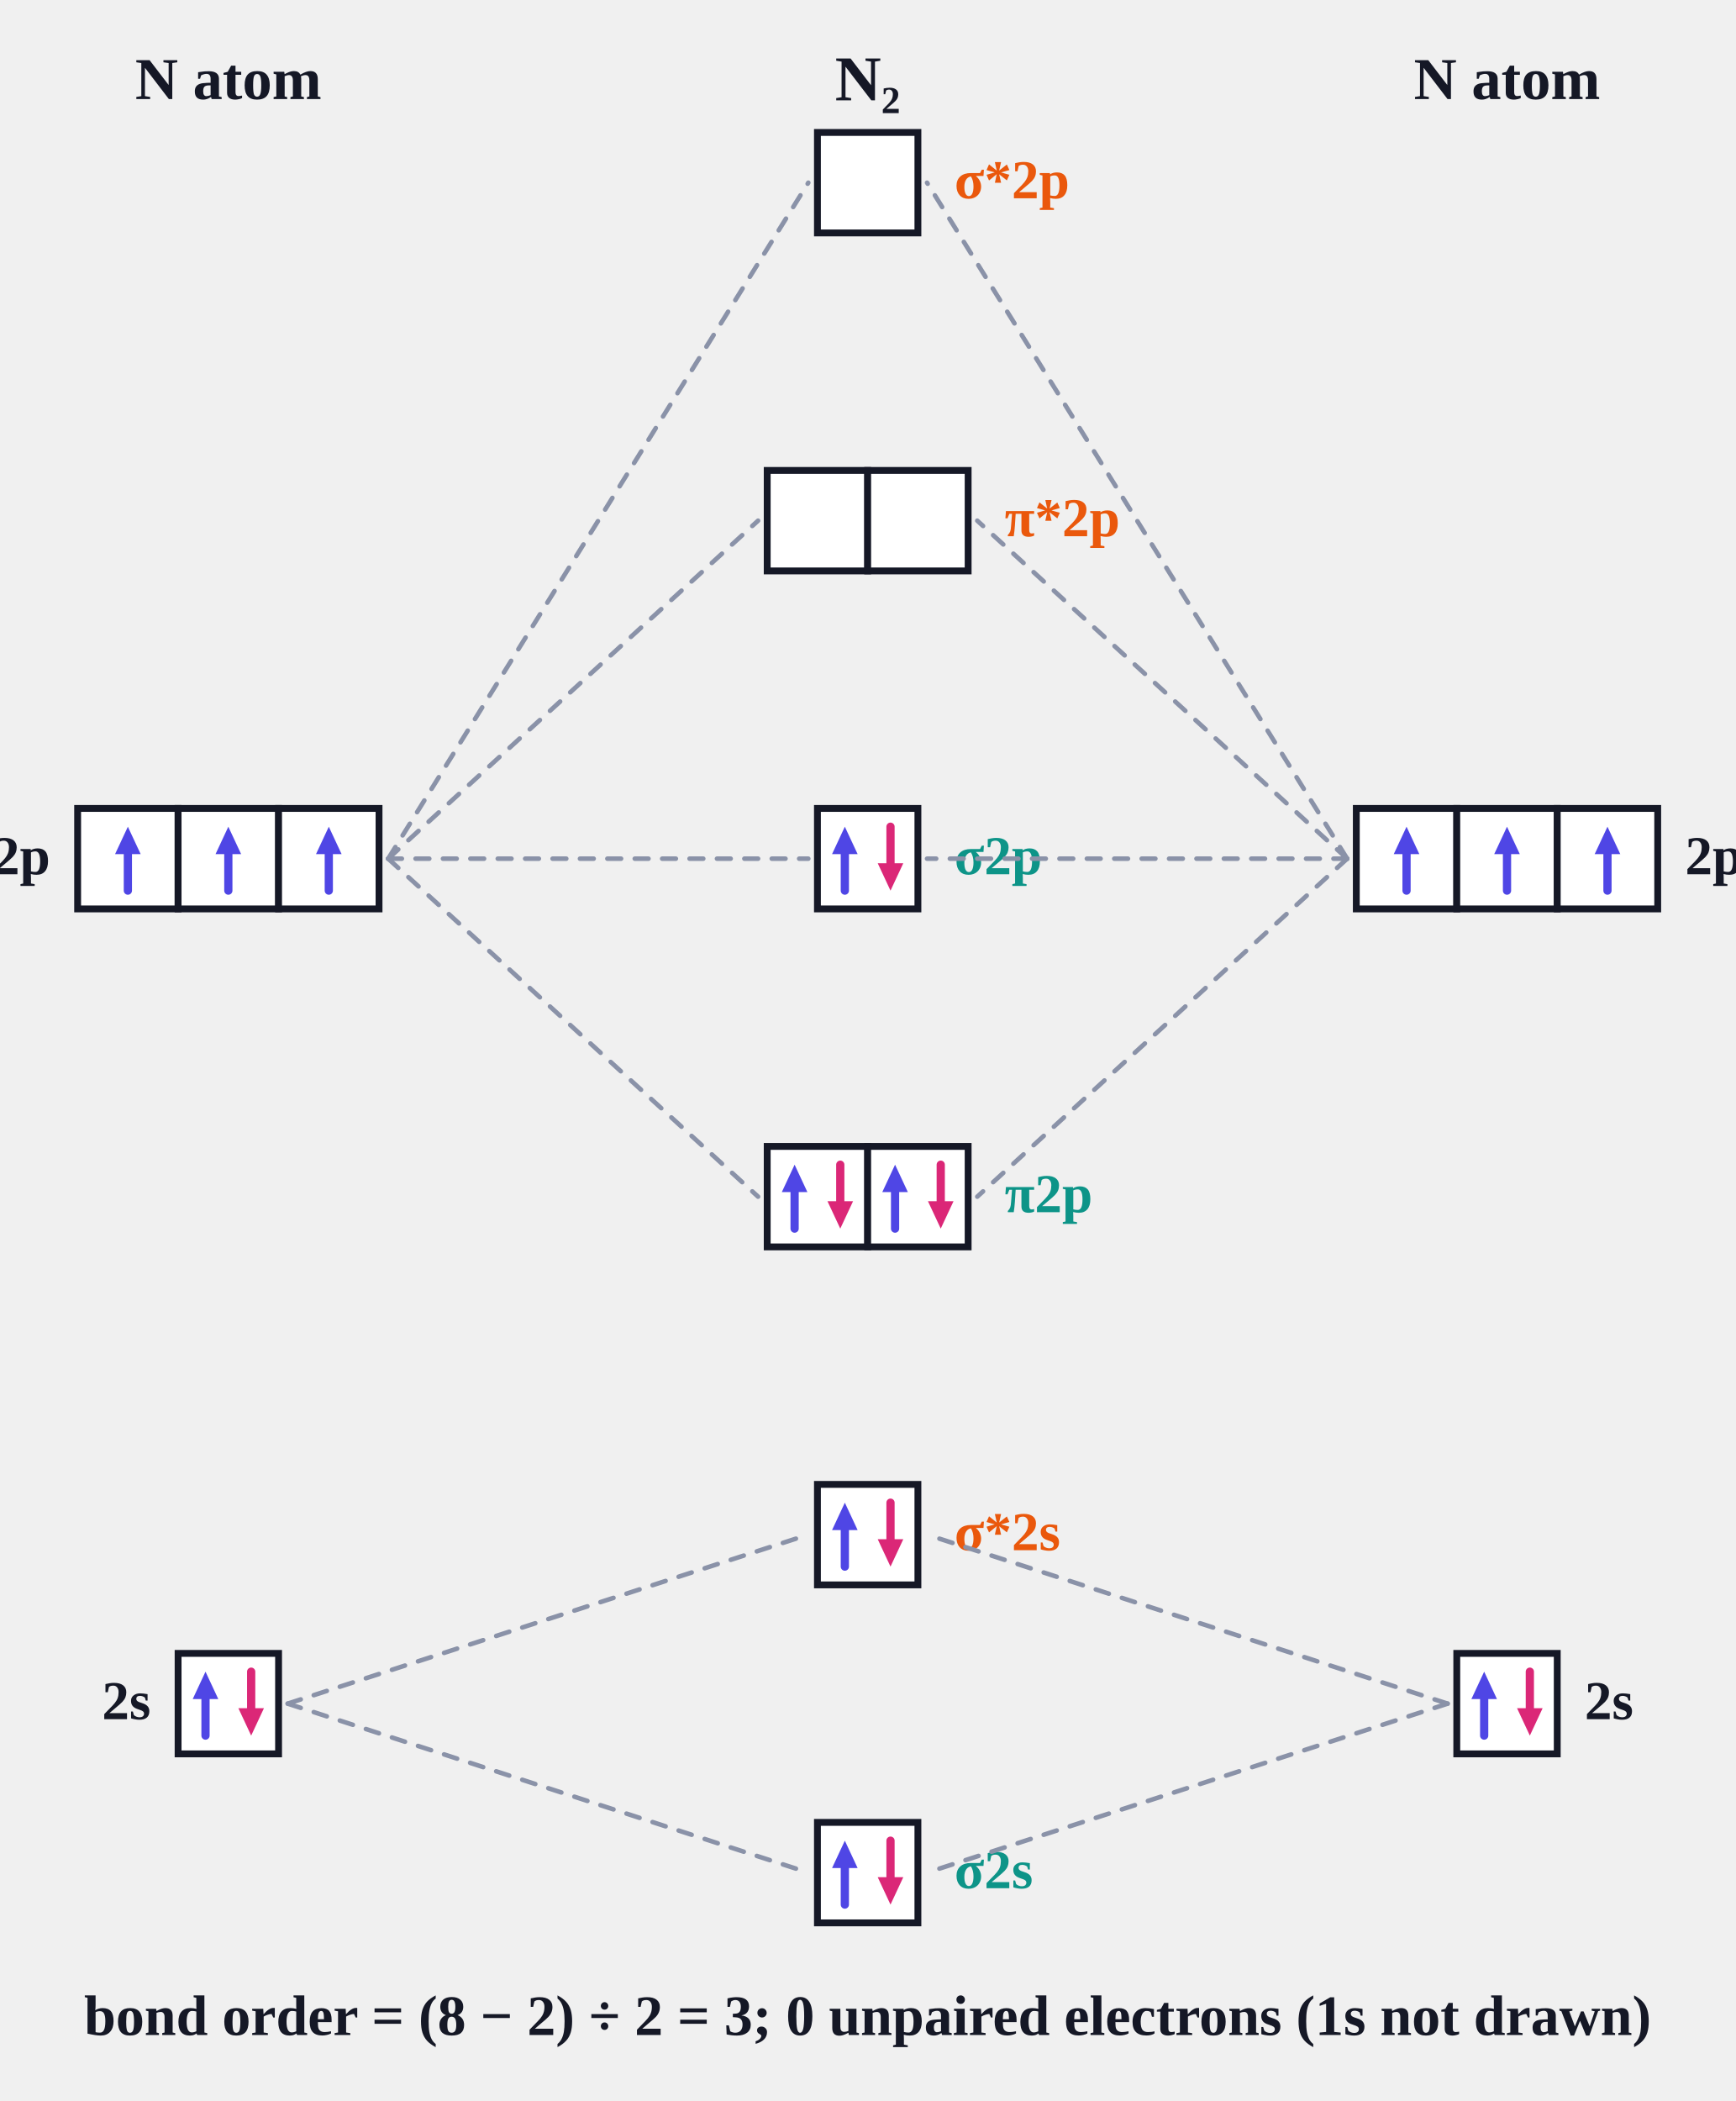
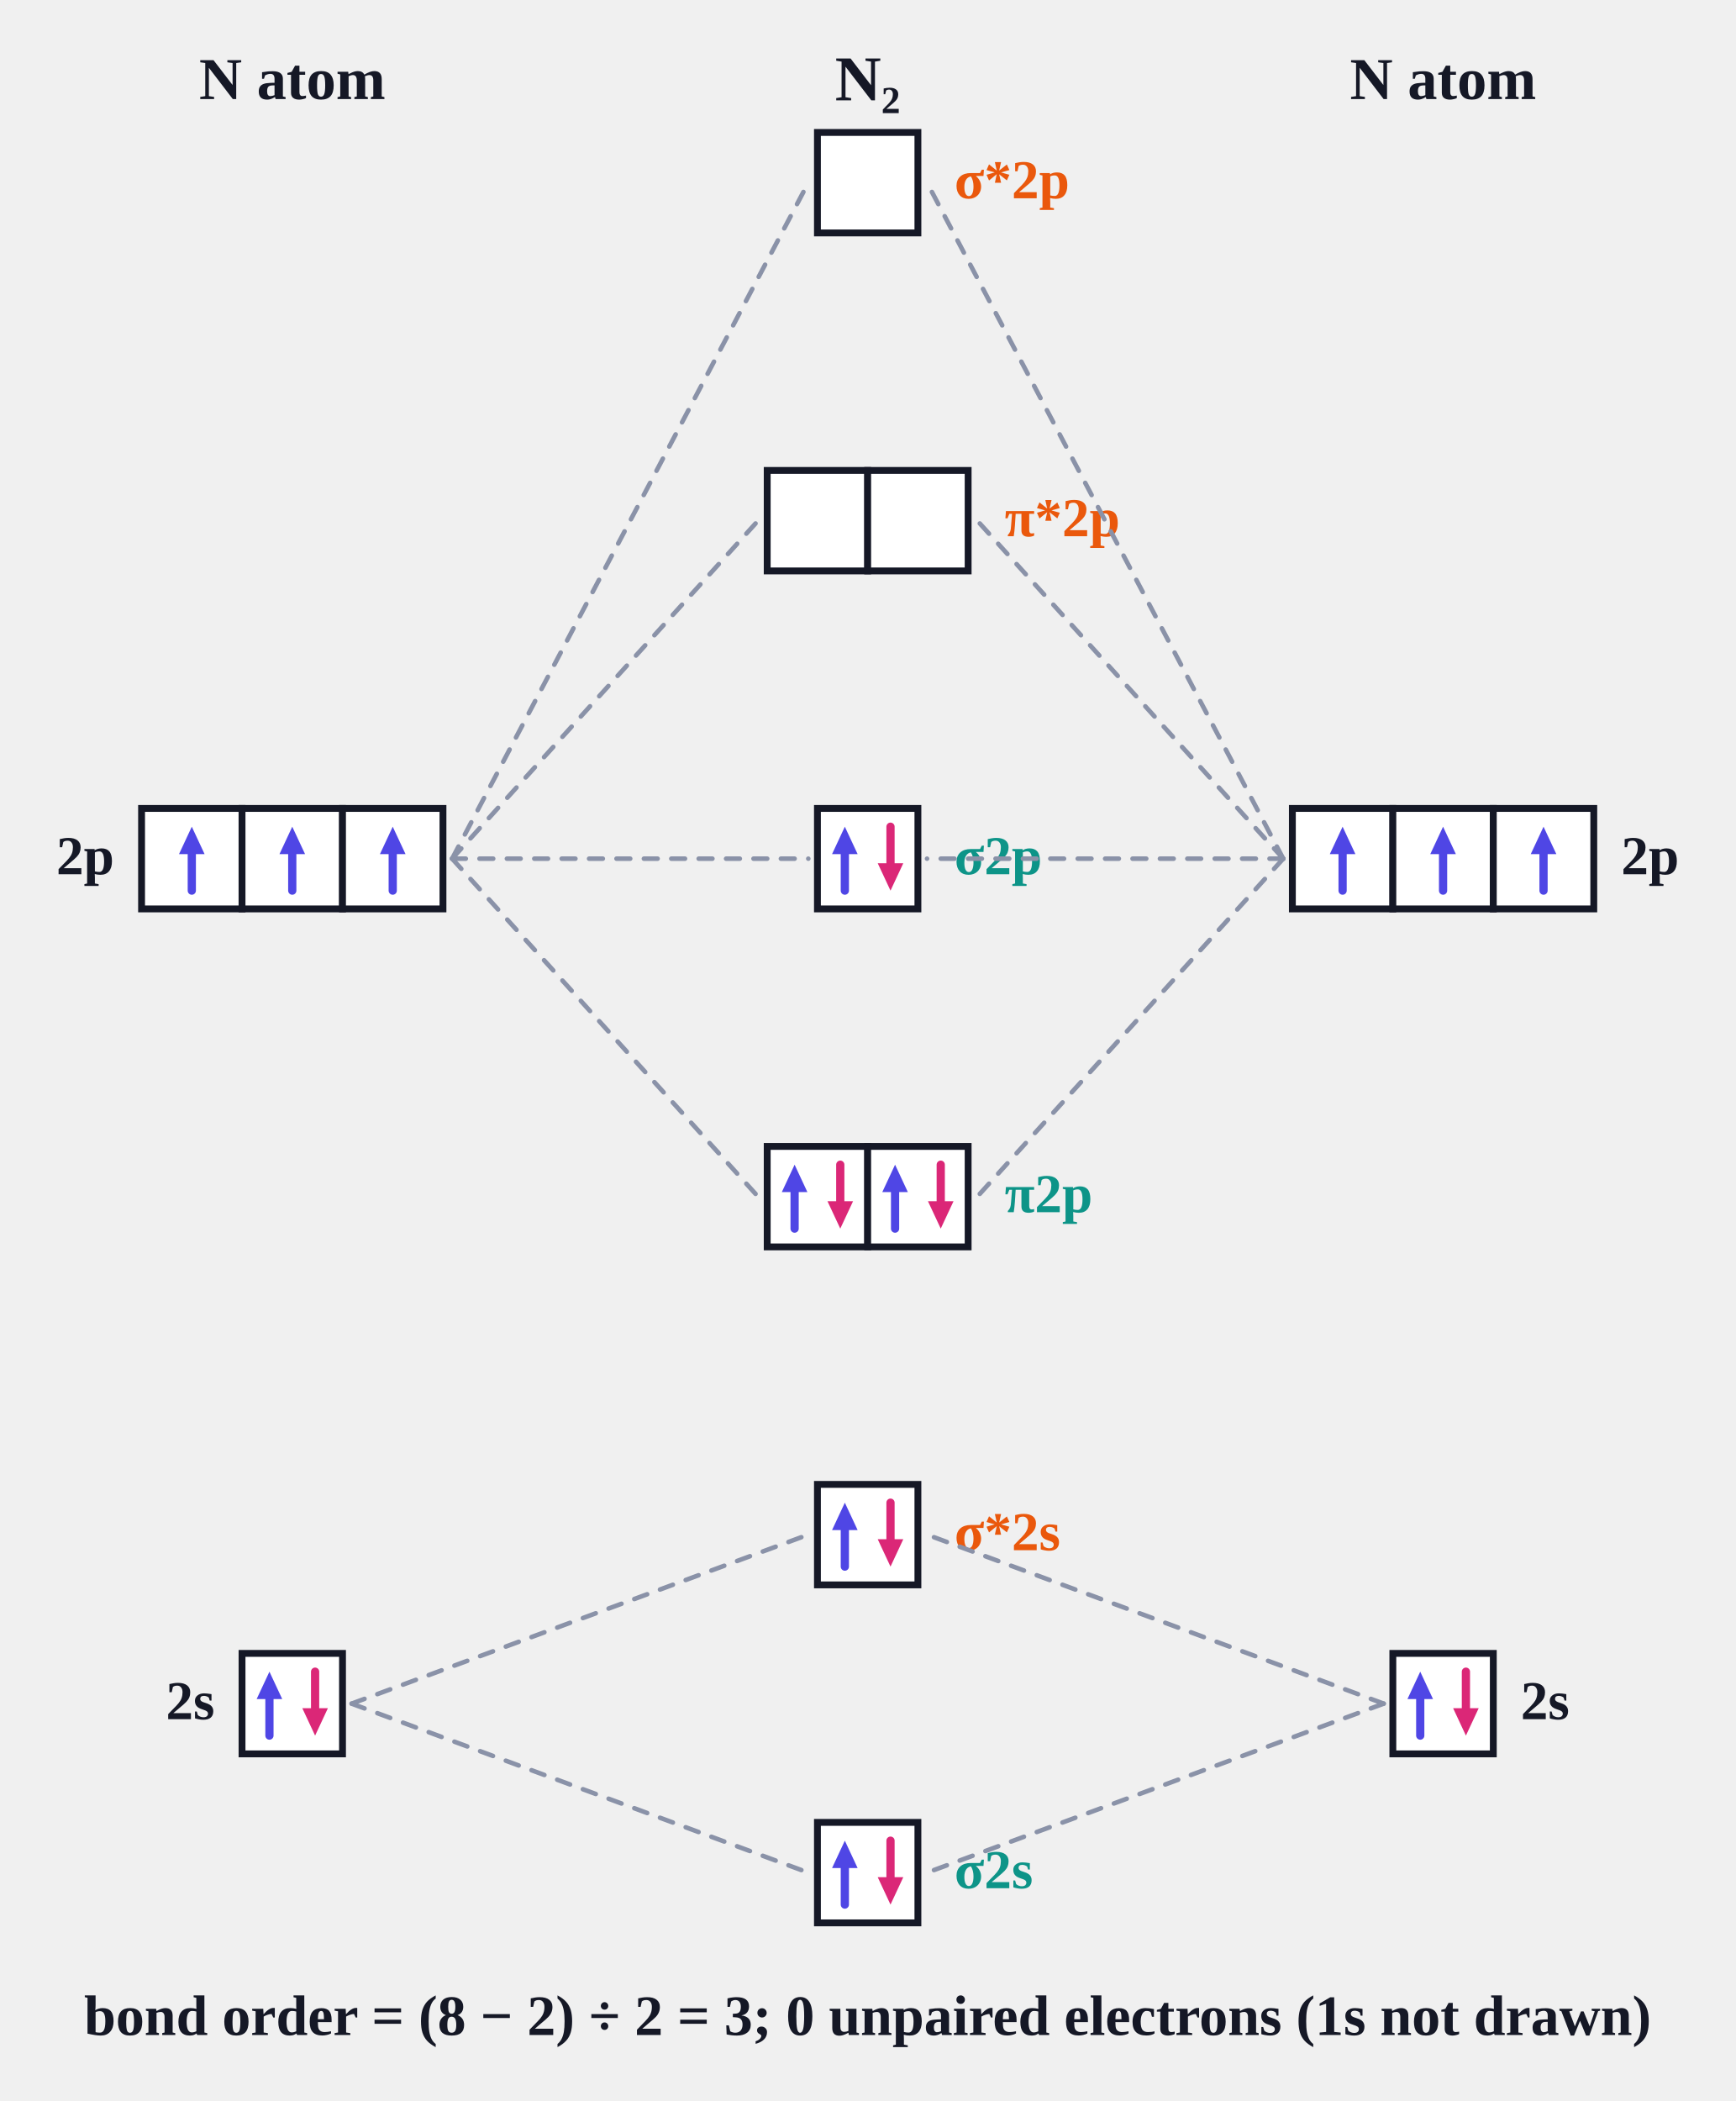
<svg xmlns="http://www.w3.org/2000/svg" viewBox="0 0 380.0 460.0" width="380.0" height="460.0" role="img" aria-label="MO diagram of N₂: σ2s and σ*2s full, π2p (two) and σ2p full, π*2p and σ*2p empty." style="color:var(--vx-ink, #151826);font-family:inherit;max-width:100%;height:auto">
-   <text x="50.0" y="18.0" font-size="13" font-weight="700" text-anchor="middle" dominant-baseline="middle" fill="var(--vx-ink, #151826)">N atom</text>
-   <text x="330.0" y="18.0" font-size="13" font-weight="700" text-anchor="middle" dominant-baseline="middle" fill="var(--vx-ink, #151826)">N atom</text>
+   <text x="64.0" y="18.0" font-size="13" font-weight="700" text-anchor="middle" dominant-baseline="middle" fill="var(--vx-ink, #151826)">N atom</text>
+   <text x="316.0" y="18.0" font-size="13" font-weight="700" text-anchor="middle" dominant-baseline="middle" fill="var(--vx-ink, #151826)">N atom</text>
  <text x="190.0" y="18.0" font-size="14" font-weight="800" text-anchor="middle" dominant-baseline="middle" fill="var(--vx-ink, #151826)">N₂</text>
-   <rect x="39.0" y="362.0" width="22" height="22" fill="#fff" stroke="var(--vx-ink, #151826)" stroke-width="1.5" />
-   <path d="M45.0 380.0 L45.0 371.4" stroke="var(--vx-a1, #4f46e5)" stroke-width="1.8" stroke-linecap="round" fill="none" />
-   <path d="M45.0 366.0 L47.8 372.0 L42.2 372.0 Z" fill="var(--vx-a1, #4f46e5)" />
-   <path d="M55.0 366.0 L55.0 374.6" stroke="var(--vx-a2, #db2777)" stroke-width="1.8" stroke-linecap="round" fill="none" />
-   <path d="M55.0 380.0 L52.2 374.0 L57.8 374.0 Z" fill="var(--vx-a2, #db2777)" />
-   <text x="33.0" y="373.0" font-size="12" font-weight="700" text-anchor="end" dominant-baseline="middle" fill="var(--vx-ink, #151826)">2s</text>
-   <rect x="319.0" y="362.0" width="22" height="22" fill="#fff" stroke="var(--vx-ink, #151826)" stroke-width="1.5" />
-   <path d="M325.0 380.0 L325.0 371.4" stroke="var(--vx-a1, #4f46e5)" stroke-width="1.8" stroke-linecap="round" fill="none" />
-   <path d="M325.0 366.0 L327.8 372.0 L322.2 372.0 Z" fill="var(--vx-a1, #4f46e5)" />
-   <path d="M335.0 366.0 L335.0 374.6" stroke="var(--vx-a2, #db2777)" stroke-width="1.8" stroke-linecap="round" fill="none" />
-   <path d="M335.0 380.0 L332.2 374.0 L337.8 374.0 Z" fill="var(--vx-a2, #db2777)" />
-   <text x="347.0" y="373.0" font-size="12" font-weight="700" text-anchor="start" dominant-baseline="middle" fill="var(--vx-ink, #151826)">2s</text>
-   <rect x="17.0" y="177.0" width="22" height="22" fill="#fff" stroke="var(--vx-ink, #151826)" stroke-width="1.5" />
-   <path d="M28.0 195.0 L28.0 186.4" stroke="var(--vx-a1, #4f46e5)" stroke-width="1.8" stroke-linecap="round" fill="none" />
-   <path d="M28.0 181.0 L30.8 187.0 L25.2 187.0 Z" fill="var(--vx-a1, #4f46e5)" />
-   <rect x="39.0" y="177.0" width="22" height="22" fill="#fff" stroke="var(--vx-ink, #151826)" stroke-width="1.5" />
-   <path d="M50.0 195.0 L50.0 186.4" stroke="var(--vx-a1, #4f46e5)" stroke-width="1.8" stroke-linecap="round" fill="none" />
-   <path d="M50.0 181.0 L52.8 187.0 L47.2 187.0 Z" fill="var(--vx-a1, #4f46e5)" />
-   <rect x="61.0" y="177.0" width="22" height="22" fill="#fff" stroke="var(--vx-ink, #151826)" stroke-width="1.5" />
-   <path d="M72.0 195.0 L72.0 186.4" stroke="var(--vx-a1, #4f46e5)" stroke-width="1.8" stroke-linecap="round" fill="none" />
-   <path d="M72.0 181.0 L74.8 187.0 L69.2 187.0 Z" fill="var(--vx-a1, #4f46e5)" />
-   <text x="11.0" y="188.0" font-size="12" font-weight="700" text-anchor="end" dominant-baseline="middle" fill="var(--vx-ink, #151826)">2p</text>
-   <rect x="297.0" y="177.0" width="22" height="22" fill="#fff" stroke="var(--vx-ink, #151826)" stroke-width="1.5" />
-   <path d="M308.0 195.0 L308.0 186.4" stroke="var(--vx-a1, #4f46e5)" stroke-width="1.8" stroke-linecap="round" fill="none" />
-   <path d="M308.0 181.0 L310.8 187.0 L305.2 187.0 Z" fill="var(--vx-a1, #4f46e5)" />
-   <rect x="319.0" y="177.0" width="22" height="22" fill="#fff" stroke="var(--vx-ink, #151826)" stroke-width="1.5" />
-   <path d="M330.0 195.0 L330.0 186.4" stroke="var(--vx-a1, #4f46e5)" stroke-width="1.8" stroke-linecap="round" fill="none" />
-   <path d="M330.0 181.0 L332.8 187.0 L327.2 187.0 Z" fill="var(--vx-a1, #4f46e5)" />
-   <rect x="341.0" y="177.0" width="22" height="22" fill="#fff" stroke="var(--vx-ink, #151826)" stroke-width="1.5" />
-   <path d="M352.0 195.0 L352.0 186.4" stroke="var(--vx-a1, #4f46e5)" stroke-width="1.8" stroke-linecap="round" fill="none" />
-   <path d="M352.0 181.0 L354.8 187.0 L349.2 187.0 Z" fill="var(--vx-a1, #4f46e5)" />
-   <text x="369.0" y="188.0" font-size="12" font-weight="700" text-anchor="start" dominant-baseline="middle" fill="var(--vx-ink, #151826)">2p</text>
+   <rect x="53.0" y="362.0" width="22" height="22" fill="#fff" stroke="var(--vx-ink, #151826)" stroke-width="1.5" />
+   <path d="M59.0 380.0 L59.0 371.4" stroke="var(--vx-a1, #4f46e5)" stroke-width="1.8" stroke-linecap="round" fill="none" />
+   <path d="M59.0 366.0 L61.8 372.0 L56.2 372.0 Z" fill="var(--vx-a1, #4f46e5)" />
+   <path d="M69.0 366.0 L69.0 374.6" stroke="var(--vx-a2, #db2777)" stroke-width="1.8" stroke-linecap="round" fill="none" />
+   <path d="M69.0 380.0 L66.2 374.0 L71.8 374.0 Z" fill="var(--vx-a2, #db2777)" />
+   <text x="47.0" y="373.0" font-size="12" font-weight="700" text-anchor="end" dominant-baseline="middle" fill="var(--vx-ink, #151826)">2s</text>
+   <rect x="305.0" y="362.0" width="22" height="22" fill="#fff" stroke="var(--vx-ink, #151826)" stroke-width="1.5" />
+   <path d="M311.0 380.0 L311.0 371.4" stroke="var(--vx-a1, #4f46e5)" stroke-width="1.8" stroke-linecap="round" fill="none" />
+   <path d="M311.0 366.0 L313.8 372.0 L308.2 372.0 Z" fill="var(--vx-a1, #4f46e5)" />
+   <path d="M321.0 366.0 L321.0 374.6" stroke="var(--vx-a2, #db2777)" stroke-width="1.8" stroke-linecap="round" fill="none" />
+   <path d="M321.0 380.0 L318.2 374.0 L323.8 374.0 Z" fill="var(--vx-a2, #db2777)" />
+   <text x="333.0" y="373.0" font-size="12" font-weight="700" text-anchor="start" dominant-baseline="middle" fill="var(--vx-ink, #151826)">2s</text>
+   <rect x="31.0" y="177.0" width="22" height="22" fill="#fff" stroke="var(--vx-ink, #151826)" stroke-width="1.5" />
+   <path d="M42.0 195.0 L42.0 186.4" stroke="var(--vx-a1, #4f46e5)" stroke-width="1.8" stroke-linecap="round" fill="none" />
+   <path d="M42.0 181.0 L44.8 187.0 L39.2 187.0 Z" fill="var(--vx-a1, #4f46e5)" />
+   <rect x="53.0" y="177.0" width="22" height="22" fill="#fff" stroke="var(--vx-ink, #151826)" stroke-width="1.5" />
+   <path d="M64.0 195.0 L64.0 186.4" stroke="var(--vx-a1, #4f46e5)" stroke-width="1.8" stroke-linecap="round" fill="none" />
+   <path d="M64.0 181.0 L66.8 187.0 L61.2 187.0 Z" fill="var(--vx-a1, #4f46e5)" />
+   <rect x="75.0" y="177.0" width="22" height="22" fill="#fff" stroke="var(--vx-ink, #151826)" stroke-width="1.5" />
+   <path d="M86.0 195.0 L86.0 186.4" stroke="var(--vx-a1, #4f46e5)" stroke-width="1.8" stroke-linecap="round" fill="none" />
+   <path d="M86.0 181.0 L88.8 187.0 L83.2 187.0 Z" fill="var(--vx-a1, #4f46e5)" />
+   <text x="25.0" y="188.0" font-size="12" font-weight="700" text-anchor="end" dominant-baseline="middle" fill="var(--vx-ink, #151826)">2p</text>
+   <rect x="283.0" y="177.0" width="22" height="22" fill="#fff" stroke="var(--vx-ink, #151826)" stroke-width="1.5" />
+   <path d="M294.0 195.0 L294.0 186.4" stroke="var(--vx-a1, #4f46e5)" stroke-width="1.8" stroke-linecap="round" fill="none" />
+   <path d="M294.0 181.0 L296.8 187.0 L291.2 187.0 Z" fill="var(--vx-a1, #4f46e5)" />
+   <rect x="305.0" y="177.0" width="22" height="22" fill="#fff" stroke="var(--vx-ink, #151826)" stroke-width="1.5" />
+   <path d="M316.0 195.0 L316.0 186.4" stroke="var(--vx-a1, #4f46e5)" stroke-width="1.8" stroke-linecap="round" fill="none" />
+   <path d="M316.0 181.0 L318.8 187.0 L313.2 187.0 Z" fill="var(--vx-a1, #4f46e5)" />
+   <rect x="327.0" y="177.0" width="22" height="22" fill="#fff" stroke="var(--vx-ink, #151826)" stroke-width="1.5" />
+   <path d="M338.0 195.0 L338.0 186.4" stroke="var(--vx-a1, #4f46e5)" stroke-width="1.8" stroke-linecap="round" fill="none" />
+   <path d="M338.0 181.0 L340.8 187.0 L335.2 187.0 Z" fill="var(--vx-a1, #4f46e5)" />
+   <text x="355.0" y="188.0" font-size="12" font-weight="700" text-anchor="start" dominant-baseline="middle" fill="var(--vx-ink, #151826)">2p</text>
  <rect x="179.0" y="399.0" width="22" height="22" fill="#fff" stroke="var(--vx-ink, #151826)" stroke-width="1.5" />
  <path d="M185.0 417.0 L185.0 408.4" stroke="var(--vx-a1, #4f46e5)" stroke-width="1.8" stroke-linecap="round" fill="none" />
  <path d="M185.0 403.0 L187.8 409.0 L182.2 409.0 Z" fill="var(--vx-a1, #4f46e5)" />
  <path d="M195.0 403.0 L195.0 411.6" stroke="var(--vx-a2, #db2777)" stroke-width="1.8" stroke-linecap="round" fill="none" />
  <path d="M195.0 417.0 L192.2 411.0 L197.8 411.0 Z" fill="var(--vx-a2, #db2777)" />
  <text x="209.0" y="410.0" font-size="12" font-weight="700" text-anchor="start" dominant-baseline="middle" fill="var(--vx-a4, #0d9488)">σ2s</text>
-   <path d="M63.0 373.0 L177.0 410.0" stroke="var(--vx-line, #8a92a8)" stroke-width="1" stroke-linecap="round" stroke-dasharray="3 3" fill="none" />
-   <path d="M317.0 373.0 L203.0 410.0" stroke="var(--vx-line, #8a92a8)" stroke-width="1" stroke-linecap="round" stroke-dasharray="3 3" fill="none" />
+   <path d="M77.0 373.0 L177.0 410.0" stroke="var(--vx-line, #8a92a8)" stroke-width="1" stroke-linecap="round" stroke-dasharray="3 3" fill="none" />
+   <path d="M303.0 373.0 L203.0 410.0" stroke="var(--vx-line, #8a92a8)" stroke-width="1" stroke-linecap="round" stroke-dasharray="3 3" fill="none" />
  <rect x="179.0" y="325.0" width="22" height="22" fill="#fff" stroke="var(--vx-ink, #151826)" stroke-width="1.5" />
  <path d="M185.0 343.0 L185.0 334.4" stroke="var(--vx-a1, #4f46e5)" stroke-width="1.8" stroke-linecap="round" fill="none" />
  <path d="M185.0 329.0 L187.8 335.0 L182.2 335.0 Z" fill="var(--vx-a1, #4f46e5)" />
  <path d="M195.0 329.0 L195.0 337.6" stroke="var(--vx-a2, #db2777)" stroke-width="1.8" stroke-linecap="round" fill="none" />
  <path d="M195.0 343.0 L192.2 337.0 L197.8 337.0 Z" fill="var(--vx-a2, #db2777)" />
  <text x="209.0" y="336.0" font-size="12" font-weight="700" text-anchor="start" dominant-baseline="middle" fill="var(--vx-a3, #ea580c)">σ*2s</text>
-   <path d="M63.0 373.0 L177.0 336.0" stroke="var(--vx-line, #8a92a8)" stroke-width="1" stroke-linecap="round" stroke-dasharray="3 3" fill="none" />
-   <path d="M317.0 373.0 L203.0 336.0" stroke="var(--vx-line, #8a92a8)" stroke-width="1" stroke-linecap="round" stroke-dasharray="3 3" fill="none" />
+   <path d="M77.0 373.0 L177.0 336.0" stroke="var(--vx-line, #8a92a8)" stroke-width="1" stroke-linecap="round" stroke-dasharray="3 3" fill="none" />
+   <path d="M303.0 373.0 L203.0 336.0" stroke="var(--vx-line, #8a92a8)" stroke-width="1" stroke-linecap="round" stroke-dasharray="3 3" fill="none" />
  <rect x="168.0" y="251.0" width="22" height="22" fill="#fff" stroke="var(--vx-ink, #151826)" stroke-width="1.5" />
  <path d="M174.0 269.0 L174.0 260.4" stroke="var(--vx-a1, #4f46e5)" stroke-width="1.8" stroke-linecap="round" fill="none" />
  <path d="M174.0 255.0 L176.8 261.0 L171.2 261.0 Z" fill="var(--vx-a1, #4f46e5)" />
  <path d="M184.0 255.0 L184.0 263.6" stroke="var(--vx-a2, #db2777)" stroke-width="1.8" stroke-linecap="round" fill="none" />
  <path d="M184.0 269.0 L181.2 263.0 L186.8 263.0 Z" fill="var(--vx-a2, #db2777)" />
  <rect x="190.0" y="251.0" width="22" height="22" fill="#fff" stroke="var(--vx-ink, #151826)" stroke-width="1.5" />
  <path d="M196.0 269.0 L196.0 260.4" stroke="var(--vx-a1, #4f46e5)" stroke-width="1.8" stroke-linecap="round" fill="none" />
  <path d="M196.0 255.0 L198.8 261.0 L193.2 261.0 Z" fill="var(--vx-a1, #4f46e5)" />
  <path d="M206.0 255.0 L206.0 263.6" stroke="var(--vx-a2, #db2777)" stroke-width="1.8" stroke-linecap="round" fill="none" />
  <path d="M206.0 269.0 L203.2 263.0 L208.8 263.0 Z" fill="var(--vx-a2, #db2777)" />
  <text x="220.0" y="262.0" font-size="12" font-weight="700" text-anchor="start" dominant-baseline="middle" fill="var(--vx-a4, #0d9488)">π2p</text>
-   <path d="M85.0 188.0 L166.0 262.0" stroke="var(--vx-line, #8a92a8)" stroke-width="1" stroke-linecap="round" stroke-dasharray="3 3" fill="none" />
-   <path d="M295.0 188.0 L214.0 262.0" stroke="var(--vx-line, #8a92a8)" stroke-width="1" stroke-linecap="round" stroke-dasharray="3 3" fill="none" />
+   <path d="M99.0 188.0 L166.0 262.0" stroke="var(--vx-line, #8a92a8)" stroke-width="1" stroke-linecap="round" stroke-dasharray="3 3" fill="none" />
+   <path d="M281.0 188.0 L214.0 262.0" stroke="var(--vx-line, #8a92a8)" stroke-width="1" stroke-linecap="round" stroke-dasharray="3 3" fill="none" />
  <rect x="179.0" y="177.0" width="22" height="22" fill="#fff" stroke="var(--vx-ink, #151826)" stroke-width="1.5" />
  <path d="M185.0 195.0 L185.0 186.4" stroke="var(--vx-a1, #4f46e5)" stroke-width="1.8" stroke-linecap="round" fill="none" />
  <path d="M185.0 181.0 L187.8 187.0 L182.2 187.0 Z" fill="var(--vx-a1, #4f46e5)" />
  <path d="M195.0 181.0 L195.0 189.6" stroke="var(--vx-a2, #db2777)" stroke-width="1.8" stroke-linecap="round" fill="none" />
  <path d="M195.0 195.0 L192.2 189.0 L197.8 189.0 Z" fill="var(--vx-a2, #db2777)" />
  <text x="209.0" y="188.0" font-size="12" font-weight="700" text-anchor="start" dominant-baseline="middle" fill="var(--vx-a4, #0d9488)">σ2p</text>
-   <path d="M85.0 188.0 L177.0 188.0" stroke="var(--vx-line, #8a92a8)" stroke-width="1" stroke-linecap="round" stroke-dasharray="3 3" fill="none" />
-   <path d="M295.0 188.0 L203.0 188.0" stroke="var(--vx-line, #8a92a8)" stroke-width="1" stroke-linecap="round" stroke-dasharray="3 3" fill="none" />
+   <path d="M99.0 188.0 L177.0 188.0" stroke="var(--vx-line, #8a92a8)" stroke-width="1" stroke-linecap="round" stroke-dasharray="3 3" fill="none" />
+   <path d="M281.0 188.0 L203.0 188.0" stroke="var(--vx-line, #8a92a8)" stroke-width="1" stroke-linecap="round" stroke-dasharray="3 3" fill="none" />
  <rect x="168.0" y="103.0" width="22" height="22" fill="#fff" stroke="var(--vx-ink, #151826)" stroke-width="1.5" />
  <rect x="190.0" y="103.0" width="22" height="22" fill="#fff" stroke="var(--vx-ink, #151826)" stroke-width="1.5" />
  <text x="220.0" y="114.0" font-size="12" font-weight="700" text-anchor="start" dominant-baseline="middle" fill="var(--vx-a3, #ea580c)">π*2p</text>
-   <path d="M85.0 188.0 L166.0 114.0" stroke="var(--vx-line, #8a92a8)" stroke-width="1" stroke-linecap="round" stroke-dasharray="3 3" fill="none" />
-   <path d="M295.0 188.0 L214.0 114.0" stroke="var(--vx-line, #8a92a8)" stroke-width="1" stroke-linecap="round" stroke-dasharray="3 3" fill="none" />
+   <path d="M99.0 188.0 L166.0 114.0" stroke="var(--vx-line, #8a92a8)" stroke-width="1" stroke-linecap="round" stroke-dasharray="3 3" fill="none" />
+   <path d="M281.0 188.0 L214.0 114.0" stroke="var(--vx-line, #8a92a8)" stroke-width="1" stroke-linecap="round" stroke-dasharray="3 3" fill="none" />
  <rect x="179.0" y="29.0" width="22" height="22" fill="#fff" stroke="var(--vx-ink, #151826)" stroke-width="1.5" />
  <text x="209.0" y="40.0" font-size="12" font-weight="700" text-anchor="start" dominant-baseline="middle" fill="var(--vx-a3, #ea580c)">σ*2p</text>
-   <path d="M85.0 188.0 L177.0 40.0" stroke="var(--vx-line, #8a92a8)" stroke-width="1" stroke-linecap="round" stroke-dasharray="3 3" fill="none" />
-   <path d="M295.0 188.0 L203.0 40.0" stroke="var(--vx-line, #8a92a8)" stroke-width="1" stroke-linecap="round" stroke-dasharray="3 3" fill="none" />
+   <path d="M99.0 188.0 L177.0 40.0" stroke="var(--vx-line, #8a92a8)" stroke-width="1" stroke-linecap="round" stroke-dasharray="3 3" fill="none" />
+   <path d="M281.0 188.0 L203.0 40.0" stroke="var(--vx-line, #8a92a8)" stroke-width="1" stroke-linecap="round" stroke-dasharray="3 3" fill="none" />
  <text x="190.0" y="442.0" font-size="12.5" font-weight="700" text-anchor="middle" dominant-baseline="middle" fill="var(--vx-ink, #151826)">bond order = (8 − 2) ÷ 2 = 3; 0 unpaired electrons (1s not drawn)</text>
</svg>
